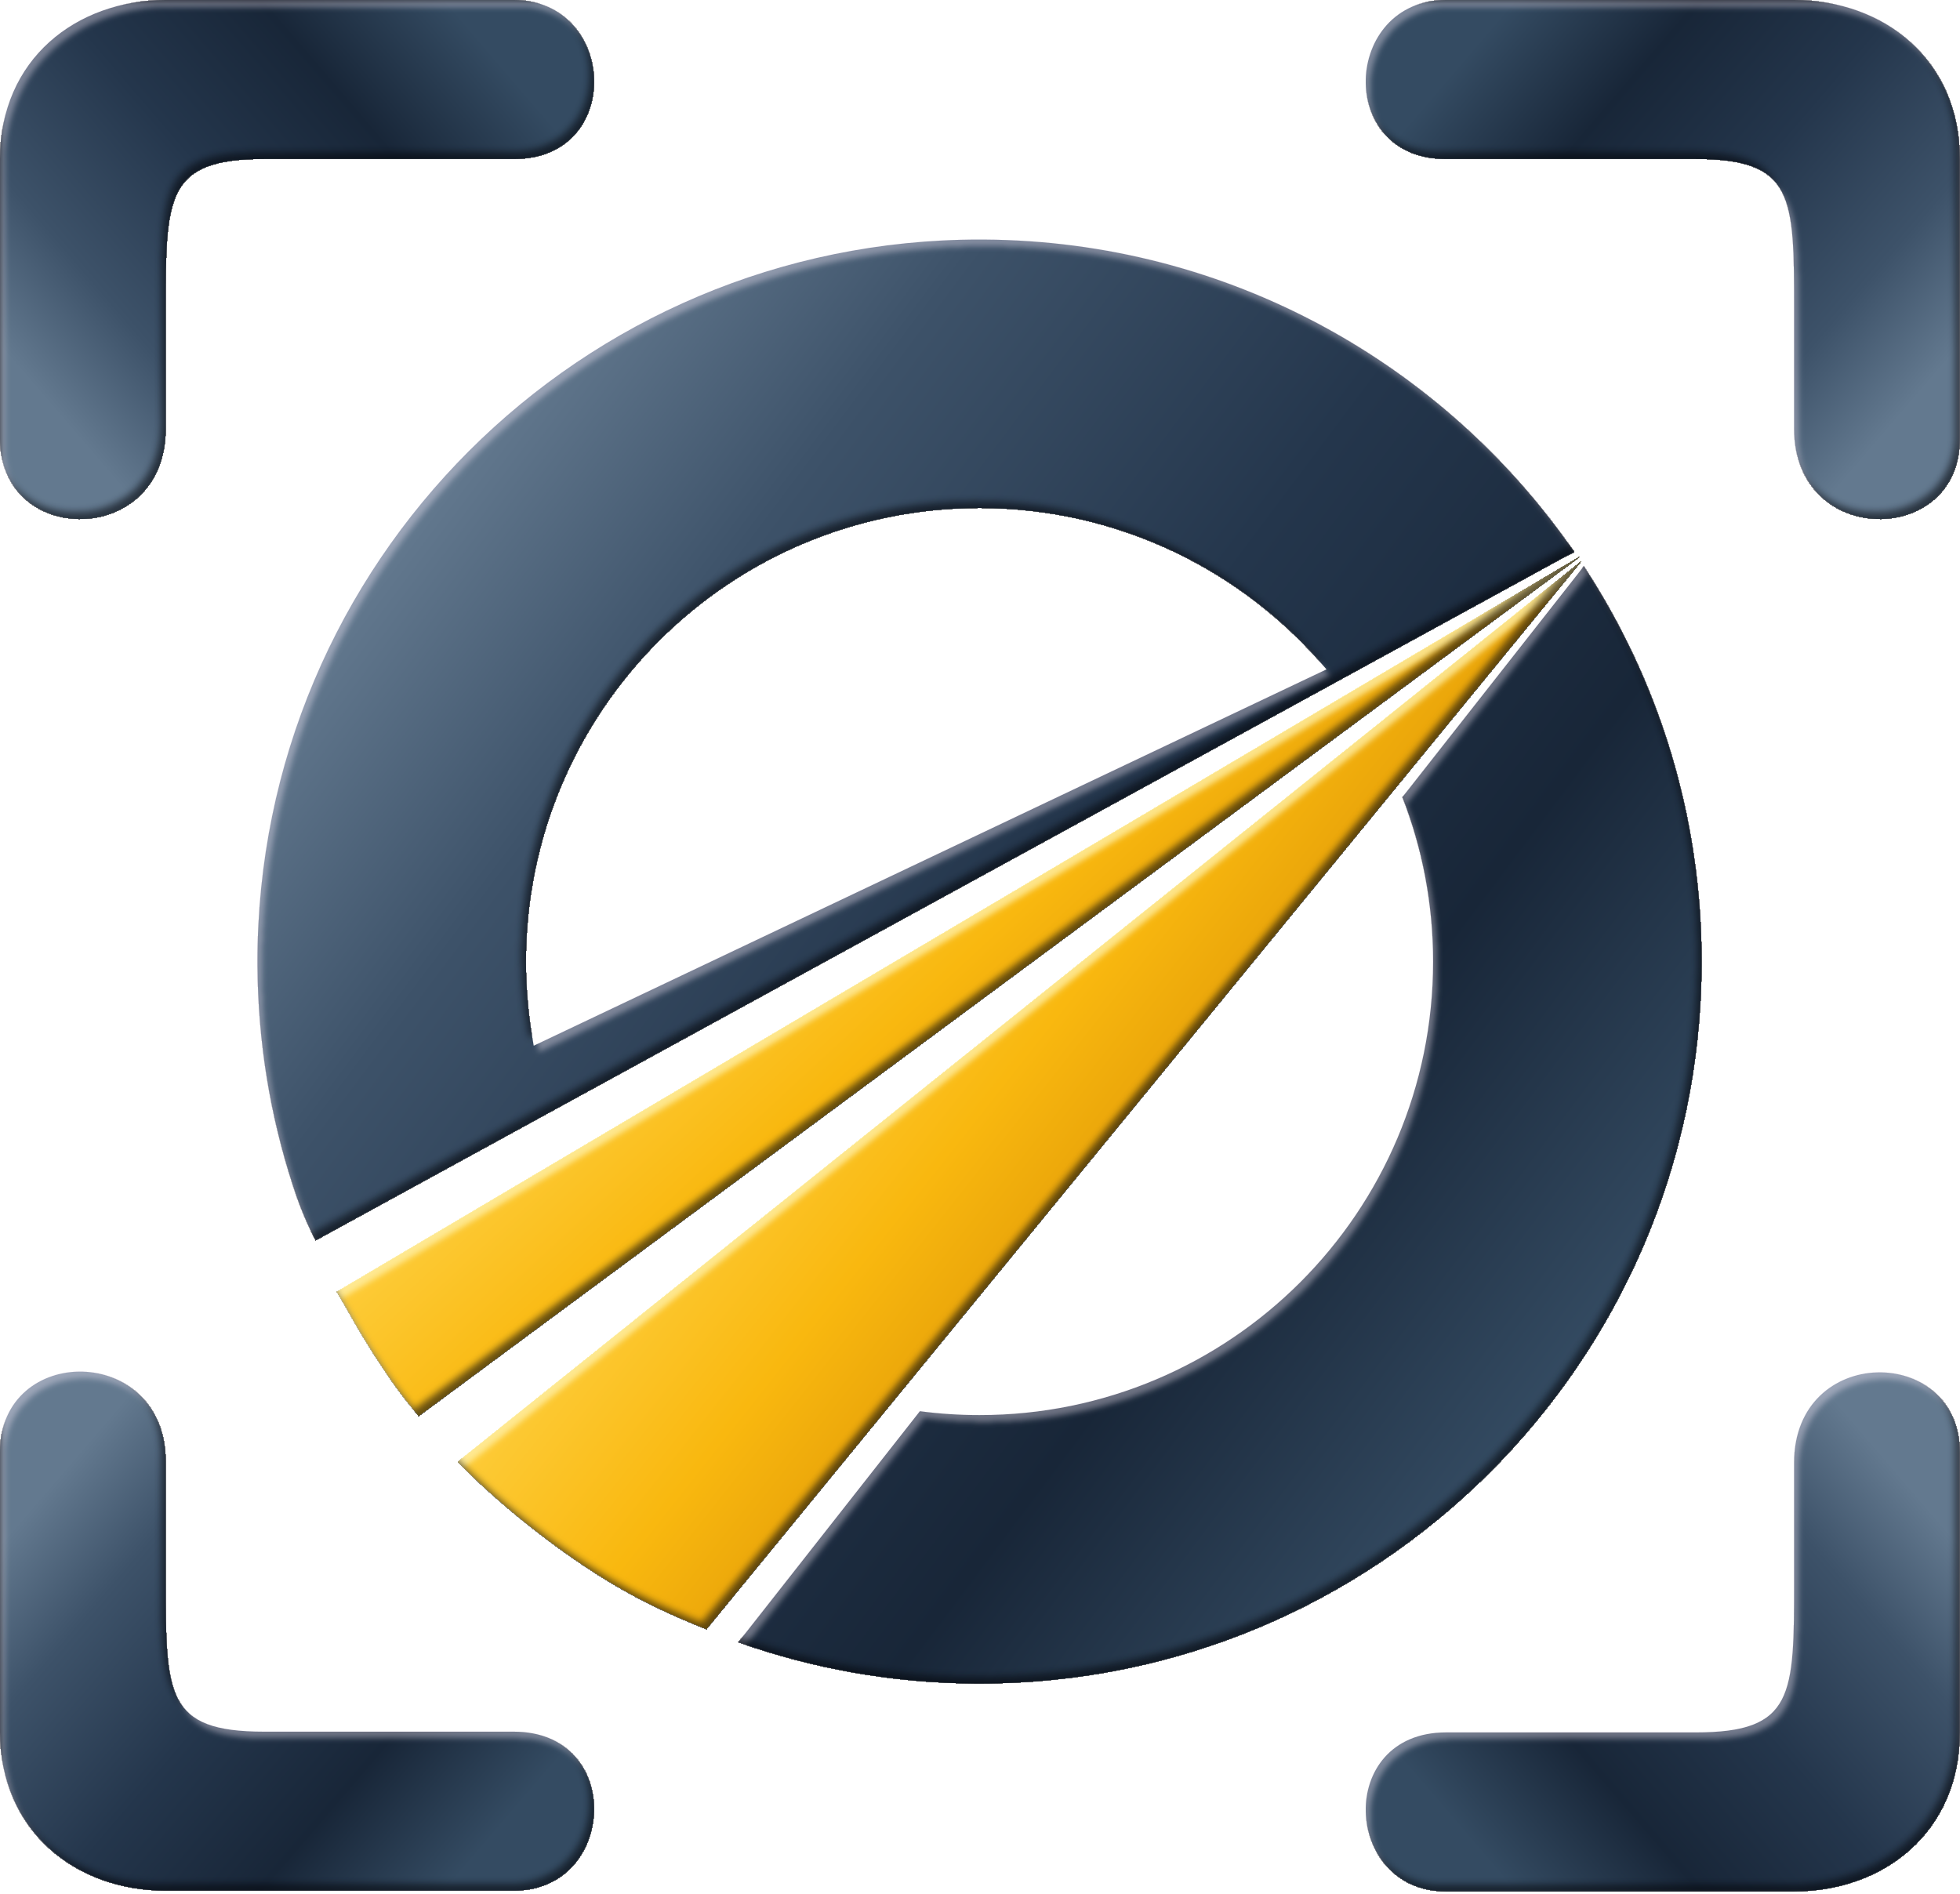
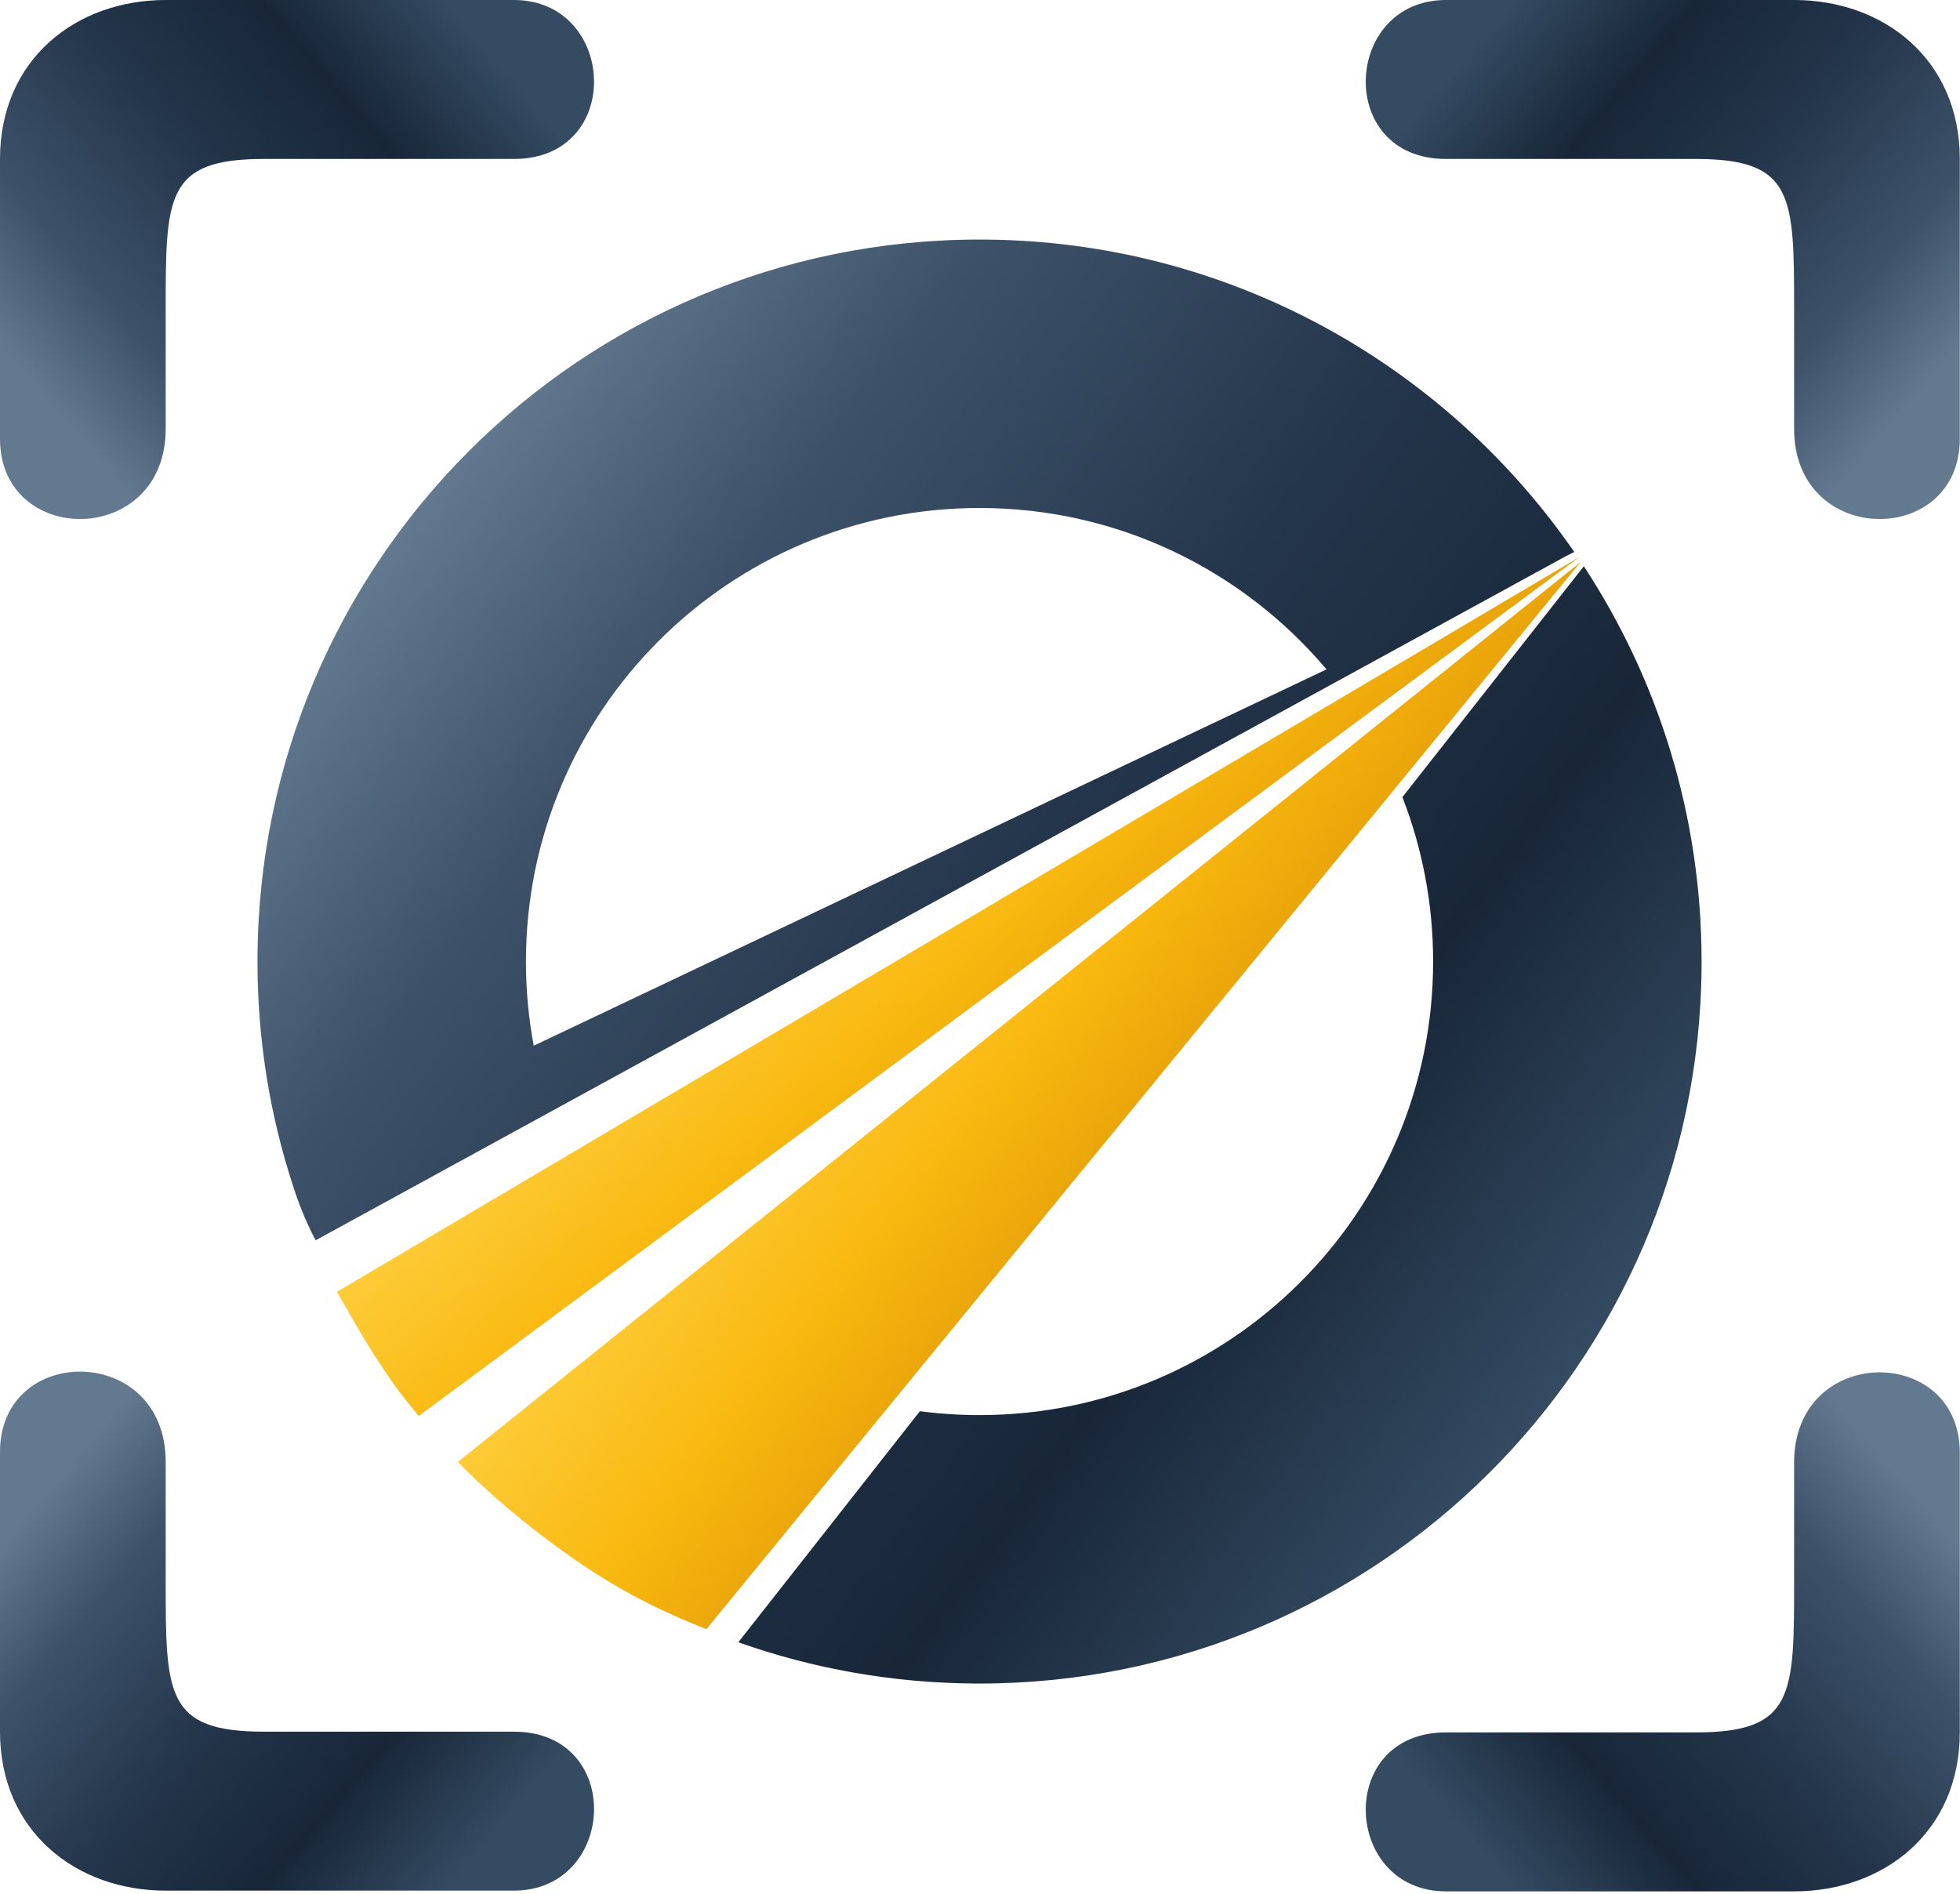
<svg xmlns="http://www.w3.org/2000/svg" width="825" height="797" viewBox="0 0 825 797" fill="none">
-   <g filter="url(#filter0_ii_100_59)">
+   <g>
    <path d="M69.738 615.39C69.738 565.442 0 565.442 0 611.149V728.949C0 770.886 32.042 795.86 69.738 795.86H216.282C259.633 795.86 262.931 728.949 216.282 728.949H111.204C69.738 728.949 69.738 713.4 69.738 665.337V615.39Z" fill="url(#paint0_linear_100_59)" />
  </g>
-   <g filter="url(#filter1_ii_100_59)">
+   <g>
    <path d="M755.172 615.702C755.172 565.755 824.91 565.755 824.91 611.461V729.262C824.91 771.199 792.868 796.173 755.172 796.173H608.628C565.277 796.173 561.979 729.262 608.628 729.262H713.706C755.172 729.262 755.172 713.712 755.172 665.65V615.702Z" fill="url(#paint1_linear_100_59)" />
  </g>
-   <g filter="url(#filter2_ii_100_59)">
+   <g>
    <path d="M69.738 180.471C69.738 230.418 0 230.418 0 184.712V66.911C0 24.974 32.042 0 69.738 0H216.282C259.633 0 262.931 66.911 216.282 66.911H111.204C69.738 66.911 69.738 82.461 69.738 130.523V180.471Z" fill="url(#paint2_linear_100_59)" />
  </g>
-   <g filter="url(#filter3_ii_100_59)">
+   <g>
    <path d="M755.172 180.471C755.172 230.418 824.91 230.418 824.91 184.712V66.911C824.91 24.974 792.868 0 755.172 0H608.628C565.277 0 561.979 66.911 608.628 66.911H713.706C755.172 66.911 755.172 82.461 755.172 130.523V180.471Z" fill="url(#paint3_linear_100_59)" />
  </g>
-   <g filter="url(#filter4_ii_100_59)">
+   <g>
    <path d="M666.667 238.359C698.003 286.163 716.227 343.335 716.227 404.763L716.221 406.728C715.164 573.676 579.5 708.687 412.302 708.688L410.336 708.682C375.439 708.461 341.938 702.357 310.773 691.314L387.195 594.05C395.411 595.129 403.792 595.688 412.302 595.688C517.747 595.687 603.227 510.208 603.227 404.763C603.227 380.353 598.643 357.015 590.294 335.559L666.667 238.359ZM414.267 100.843C517.296 101.495 608.161 153.412 662.637 232.368L659.168 234.086L132.879 522.092C132.879 522.092 127.706 513.033 123.25 498.938C113.789 469.878 108.586 438.896 108.382 406.728L108.376 404.763C108.376 236.909 244.449 100.837 412.302 100.837L414.267 100.843ZM412.302 213.837C306.857 213.837 221.376 299.318 221.376 404.763C221.376 416.868 222.505 428.71 224.66 440.19L558.343 281.777C523.321 240.231 470.894 213.837 412.302 213.837Z" fill="url(#paint4_linear_100_59)" />
  </g>
-   <g filter="url(#filter5_ii_100_59)">
+   <g>
    <path d="M192.722 615.39L665.337 236.544L297.329 685.809C282.721 679.945 267.643 673.348 248.795 661.097C229.947 648.846 208.743 631.883 192.722 615.39Z" fill="url(#paint5_linear_100_59)" />
  </g>
-   <g filter="url(#filter6_ii_100_59)">
+   <g>
    <path d="M141.832 543.786L664.929 234.405L176.23 596.089C167.748 585.723 165.392 582.425 157.381 570.173C149.371 557.451 148.429 555.095 141.832 543.786Z" fill="url(#paint6_linear_100_59)" />
  </g>
  <defs>
-     <filter id="filter0_ii_100_59" x="-2" y="574.381" width="254.043" height="223.979" filterUnits="userSpaceOnUse" color-interpolation-filters="sRGB">
-       <feFlood flood-opacity="0" result="BackgroundImageFix" />
-       <feBlend mode="normal" in="SourceGraphic" in2="BackgroundImageFix" result="shape" />
-       <feColorMatrix in="SourceAlpha" type="matrix" values="0 0 0 0 0 0 0 0 0 0 0 0 0 0 0 0 0 0 127 0" result="hardAlpha" />
-       <feOffset dx="2" dy="3" />
-       <feGaussianBlur stdDeviation="1.25" />
-       <feComposite in2="hardAlpha" operator="arithmetic" k2="-1" k3="1" />
-       <feColorMatrix type="matrix" values="0 0 0 0 1 0 0 0 0 0.95 0 0 0 0 1 0 0 0 0.36 0" />
-       <feBlend mode="normal" in2="shape" result="effect1_innerShadow_100_59" />
-       <feColorMatrix in="SourceAlpha" type="matrix" values="0 0 0 0 0 0 0 0 0 0 0 0 0 0 0 0 0 0 127 0" result="hardAlpha" />
-       <feOffset dx="-2" dy="-3" />
-       <feGaussianBlur stdDeviation="1.5" />
-       <feComposite in2="hardAlpha" operator="arithmetic" k2="-1" k3="1" />
-       <feColorMatrix type="matrix" values="0 0 0 0 0.015 0 0 0 0 0.025 0 0 0 0 0.045 0 0 0 0.6 0" />
-       <feBlend mode="normal" in2="effect1_innerShadow_100_59" result="effect2_innerShadow_100_59" />
-     </filter>
-     <filter id="filter1_ii_100_59" x="572.867" y="574.694" width="254.043" height="223.979" filterUnits="userSpaceOnUse" color-interpolation-filters="sRGB">
-       <feFlood flood-opacity="0" result="BackgroundImageFix" />
-       <feBlend mode="normal" in="SourceGraphic" in2="BackgroundImageFix" result="shape" />
-       <feColorMatrix in="SourceAlpha" type="matrix" values="0 0 0 0 0 0 0 0 0 0 0 0 0 0 0 0 0 0 127 0" result="hardAlpha" />
-       <feOffset dx="2" dy="3" />
-       <feGaussianBlur stdDeviation="1.25" />
-       <feComposite in2="hardAlpha" operator="arithmetic" k2="-1" k3="1" />
-       <feColorMatrix type="matrix" values="0 0 0 0 1 0 0 0 0 0.95 0 0 0 0 1 0 0 0 0.36 0" />
-       <feBlend mode="normal" in2="shape" result="effect1_innerShadow_100_59" />
-       <feColorMatrix in="SourceAlpha" type="matrix" values="0 0 0 0 0 0 0 0 0 0 0 0 0 0 0 0 0 0 127 0" result="hardAlpha" />
-       <feOffset dx="-2" dy="-3" />
-       <feGaussianBlur stdDeviation="1.5" />
-       <feComposite in2="hardAlpha" operator="arithmetic" k2="-1" k3="1" />
-       <feColorMatrix type="matrix" values="0 0 0 0 0.015 0 0 0 0 0.025 0 0 0 0 0.045 0 0 0 0.6 0" />
-       <feBlend mode="normal" in2="effect1_innerShadow_100_59" result="effect2_innerShadow_100_59" />
-     </filter>
-     <filter id="filter2_ii_100_59" x="-2" y="-3" width="254.043" height="223.979" filterUnits="userSpaceOnUse" color-interpolation-filters="sRGB">
-       <feFlood flood-opacity="0" result="BackgroundImageFix" />
-       <feBlend mode="normal" in="SourceGraphic" in2="BackgroundImageFix" result="shape" />
-       <feColorMatrix in="SourceAlpha" type="matrix" values="0 0 0 0 0 0 0 0 0 0 0 0 0 0 0 0 0 0 127 0" result="hardAlpha" />
-       <feOffset dx="2" dy="3" />
-       <feGaussianBlur stdDeviation="1.25" />
-       <feComposite in2="hardAlpha" operator="arithmetic" k2="-1" k3="1" />
-       <feColorMatrix type="matrix" values="0 0 0 0 1 0 0 0 0 0.95 0 0 0 0 1 0 0 0 0.36 0" />
-       <feBlend mode="normal" in2="shape" result="effect1_innerShadow_100_59" />
-       <feColorMatrix in="SourceAlpha" type="matrix" values="0 0 0 0 0 0 0 0 0 0 0 0 0 0 0 0 0 0 127 0" result="hardAlpha" />
-       <feOffset dx="-2" dy="-3" />
-       <feGaussianBlur stdDeviation="1.5" />
-       <feComposite in2="hardAlpha" operator="arithmetic" k2="-1" k3="1" />
-       <feColorMatrix type="matrix" values="0 0 0 0 0.015 0 0 0 0 0.025 0 0 0 0 0.045 0 0 0 0.6 0" />
-       <feBlend mode="normal" in2="effect1_innerShadow_100_59" result="effect2_innerShadow_100_59" />
-     </filter>
-     <filter id="filter3_ii_100_59" x="572.867" y="-3" width="254.043" height="223.979" filterUnits="userSpaceOnUse" color-interpolation-filters="sRGB">
-       <feFlood flood-opacity="0" result="BackgroundImageFix" />
-       <feBlend mode="normal" in="SourceGraphic" in2="BackgroundImageFix" result="shape" />
-       <feColorMatrix in="SourceAlpha" type="matrix" values="0 0 0 0 0 0 0 0 0 0 0 0 0 0 0 0 0 0 127 0" result="hardAlpha" />
-       <feOffset dx="2" dy="3" />
-       <feGaussianBlur stdDeviation="1.25" />
-       <feComposite in2="hardAlpha" operator="arithmetic" k2="-1" k3="1" />
-       <feColorMatrix type="matrix" values="0 0 0 0 1 0 0 0 0 0.95 0 0 0 0 1 0 0 0 0.36 0" />
-       <feBlend mode="normal" in2="shape" result="effect1_innerShadow_100_59" />
-       <feColorMatrix in="SourceAlpha" type="matrix" values="0 0 0 0 0 0 0 0 0 0 0 0 0 0 0 0 0 0 127 0" result="hardAlpha" />
-       <feOffset dx="-2" dy="-3" />
-       <feGaussianBlur stdDeviation="1.5" />
-       <feComposite in2="hardAlpha" operator="arithmetic" k2="-1" k3="1" />
-       <feColorMatrix type="matrix" values="0 0 0 0 0.015 0 0 0 0 0.025 0 0 0 0 0.045 0 0 0 0.6 0" />
-       <feBlend mode="normal" in2="effect1_innerShadow_100_59" result="effect2_innerShadow_100_59" />
-     </filter>
-     <filter id="filter4_ii_100_59" x="106.376" y="97.837" width="611.851" height="613.35" filterUnits="userSpaceOnUse" color-interpolation-filters="sRGB">
-       <feFlood flood-opacity="0" result="BackgroundImageFix" />
-       <feBlend mode="normal" in="SourceGraphic" in2="BackgroundImageFix" result="shape" />
-       <feColorMatrix in="SourceAlpha" type="matrix" values="0 0 0 0 0 0 0 0 0 0 0 0 0 0 0 0 0 0 127 0" result="hardAlpha" />
-       <feOffset dx="2" dy="3" />
-       <feGaussianBlur stdDeviation="1.25" />
-       <feComposite in2="hardAlpha" operator="arithmetic" k2="-1" k3="1" />
-       <feColorMatrix type="matrix" values="0 0 0 0 1 0 0 0 0 0.95 0 0 0 0 1 0 0 0 0.36 0" />
-       <feBlend mode="normal" in2="shape" result="effect1_innerShadow_100_59" />
-       <feColorMatrix in="SourceAlpha" type="matrix" values="0 0 0 0 0 0 0 0 0 0 0 0 0 0 0 0 0 0 127 0" result="hardAlpha" />
-       <feOffset dx="-2" dy="-3" />
-       <feGaussianBlur stdDeviation="1.5" />
-       <feComposite in2="hardAlpha" operator="arithmetic" k2="-1" k3="1" />
-       <feColorMatrix type="matrix" values="0 0 0 0 0.015 0 0 0 0 0.025 0 0 0 0 0.045 0 0 0 0.6 0" />
-       <feBlend mode="normal" in2="effect1_innerShadow_100_59" result="effect2_innerShadow_100_59" />
-     </filter>
-     <filter id="filter5_ii_100_59" x="190.722" y="233.544" width="476.616" height="454.765" filterUnits="userSpaceOnUse" color-interpolation-filters="sRGB">
-       <feFlood flood-opacity="0" result="BackgroundImageFix" />
-       <feBlend mode="normal" in="SourceGraphic" in2="BackgroundImageFix" result="shape" />
-       <feColorMatrix in="SourceAlpha" type="matrix" values="0 0 0 0 0 0 0 0 0 0 0 0 0 0 0 0 0 0 127 0" result="hardAlpha" />
-       <feOffset dx="2" dy="3" />
-       <feGaussianBlur stdDeviation="1.25" />
-       <feComposite in2="hardAlpha" operator="arithmetic" k2="-1" k3="1" />
-       <feColorMatrix type="matrix" values="0 0 0 0 1 0 0 0 0 0.94 0 0 0 0 0.65 0 0 0 0.8 0" />
-       <feBlend mode="normal" in2="shape" result="effect1_innerShadow_100_59" />
-       <feColorMatrix in="SourceAlpha" type="matrix" values="0 0 0 0 0 0 0 0 0 0 0 0 0 0 0 0 0 0 127 0" result="hardAlpha" />
-       <feOffset dx="-2" dy="-3" />
-       <feGaussianBlur stdDeviation="1.5" />
-       <feComposite in2="hardAlpha" operator="arithmetic" k2="-1" k3="1" />
-       <feColorMatrix type="matrix" values="0 0 0 0 0.015 0 0 0 0 0.025 0 0 0 0 0.045 0 0 0 0.6 0" />
-       <feBlend mode="normal" in2="effect1_innerShadow_100_59" result="effect2_innerShadow_100_59" />
-     </filter>
-     <filter id="filter6_ii_100_59" x="139.832" y="231.405" width="527.097" height="367.185" filterUnits="userSpaceOnUse" color-interpolation-filters="sRGB">
-       <feFlood flood-opacity="0" result="BackgroundImageFix" />
-       <feBlend mode="normal" in="SourceGraphic" in2="BackgroundImageFix" result="shape" />
-       <feColorMatrix in="SourceAlpha" type="matrix" values="0 0 0 0 0 0 0 0 0 0 0 0 0 0 0 0 0 0 127 0" result="hardAlpha" />
-       <feOffset dx="2" dy="3" />
-       <feGaussianBlur stdDeviation="1.25" />
-       <feComposite in2="hardAlpha" operator="arithmetic" k2="-1" k3="1" />
-       <feColorMatrix type="matrix" values="0 0 0 0 1 0 0 0 0 0.94 0 0 0 0 0.65 0 0 0 0.8 0" />
-       <feBlend mode="normal" in2="shape" result="effect1_innerShadow_100_59" />
-       <feColorMatrix in="SourceAlpha" type="matrix" values="0 0 0 0 0 0 0 0 0 0 0 0 0 0 0 0 0 0 127 0" result="hardAlpha" />
-       <feOffset dx="-2" dy="-3" />
-       <feGaussianBlur stdDeviation="1.5" />
-       <feComposite in2="hardAlpha" operator="arithmetic" k2="-1" k3="1" />
-       <feColorMatrix type="matrix" values="0 0 0 0 0.015 0 0 0 0 0.025 0 0 0 0 0.045 0 0 0 0.6 0" />
-       <feBlend mode="normal" in2="effect1_innerShadow_100_59" result="effect2_innerShadow_100_59" />
-     </filter>
    <linearGradient id="paint0_linear_100_59" x1="25.004" y1="621.077" x2="204.967" y2="775.549" gradientUnits="userSpaceOnUse">
      <stop stop-color="#63798F" />
      <stop offset="0.2" stop-color="#3D5269" />
      <stop offset="0.48" stop-color="#24364C" />
      <stop offset="0.75" stop-color="#182638" />
      <stop offset="1" stop-color="#344B62" />
    </linearGradient>
    <linearGradient id="paint1_linear_100_59" x1="799.906" y1="621.39" x2="619.943" y2="775.861" gradientUnits="userSpaceOnUse">
      <stop stop-color="#63798F" />
      <stop offset="0.2" stop-color="#3D5269" />
      <stop offset="0.48" stop-color="#24364C" />
      <stop offset="0.75" stop-color="#182638" />
      <stop offset="1" stop-color="#344B62" />
    </linearGradient>
    <linearGradient id="paint2_linear_100_59" x1="25.004" y1="174.783" x2="204.967" y2="20.312" gradientUnits="userSpaceOnUse">
      <stop stop-color="#63798F" />
      <stop offset="0.2" stop-color="#3D5269" />
      <stop offset="0.48" stop-color="#24364C" />
      <stop offset="0.75" stop-color="#182638" />
      <stop offset="1" stop-color="#344B62" />
    </linearGradient>
    <linearGradient id="paint3_linear_100_59" x1="799.906" y1="174.783" x2="619.943" y2="20.312" gradientUnits="userSpaceOnUse">
      <stop stop-color="#63798F" />
      <stop offset="0.2" stop-color="#3D5269" />
      <stop offset="0.48" stop-color="#24364C" />
      <stop offset="0.75" stop-color="#182638" />
      <stop offset="1" stop-color="#344B62" />
    </linearGradient>
    <linearGradient id="paint4_linear_100_59" x1="169.162" y1="222.407" x2="655.442" y2="587.117" gradientUnits="userSpaceOnUse">
      <stop stop-color="#63798F" />
      <stop offset="0.2" stop-color="#3D5269" />
      <stop offset="0.48" stop-color="#24364C" />
      <stop offset="0.75" stop-color="#182638" />
      <stop offset="1" stop-color="#344B62" />
    </linearGradient>
    <linearGradient id="paint5_linear_100_59" x1="239.983" y1="326.397" x2="604.096" y2="613.675" gradientUnits="userSpaceOnUse">
      <stop stop-color="#FFF1A0" />
      <stop offset="0.22" stop-color="#FFD54C" />
      <stop offset="0.48" stop-color="#F9B80F" />
      <stop offset="0.72" stop-color="#D99004" />
      <stop offset="1" stop-color="#FFCD38" />
    </linearGradient>
    <linearGradient id="paint6_linear_100_59" x1="184.184" y1="327.296" x2="475.82" y2="643.093" gradientUnits="userSpaceOnUse">
      <stop stop-color="#FFF1A0" />
      <stop offset="0.22" stop-color="#FFD54C" />
      <stop offset="0.48" stop-color="#F9B80F" />
      <stop offset="0.72" stop-color="#D99004" />
      <stop offset="1" stop-color="#FFCD38" />
    </linearGradient>
  </defs>
</svg>
